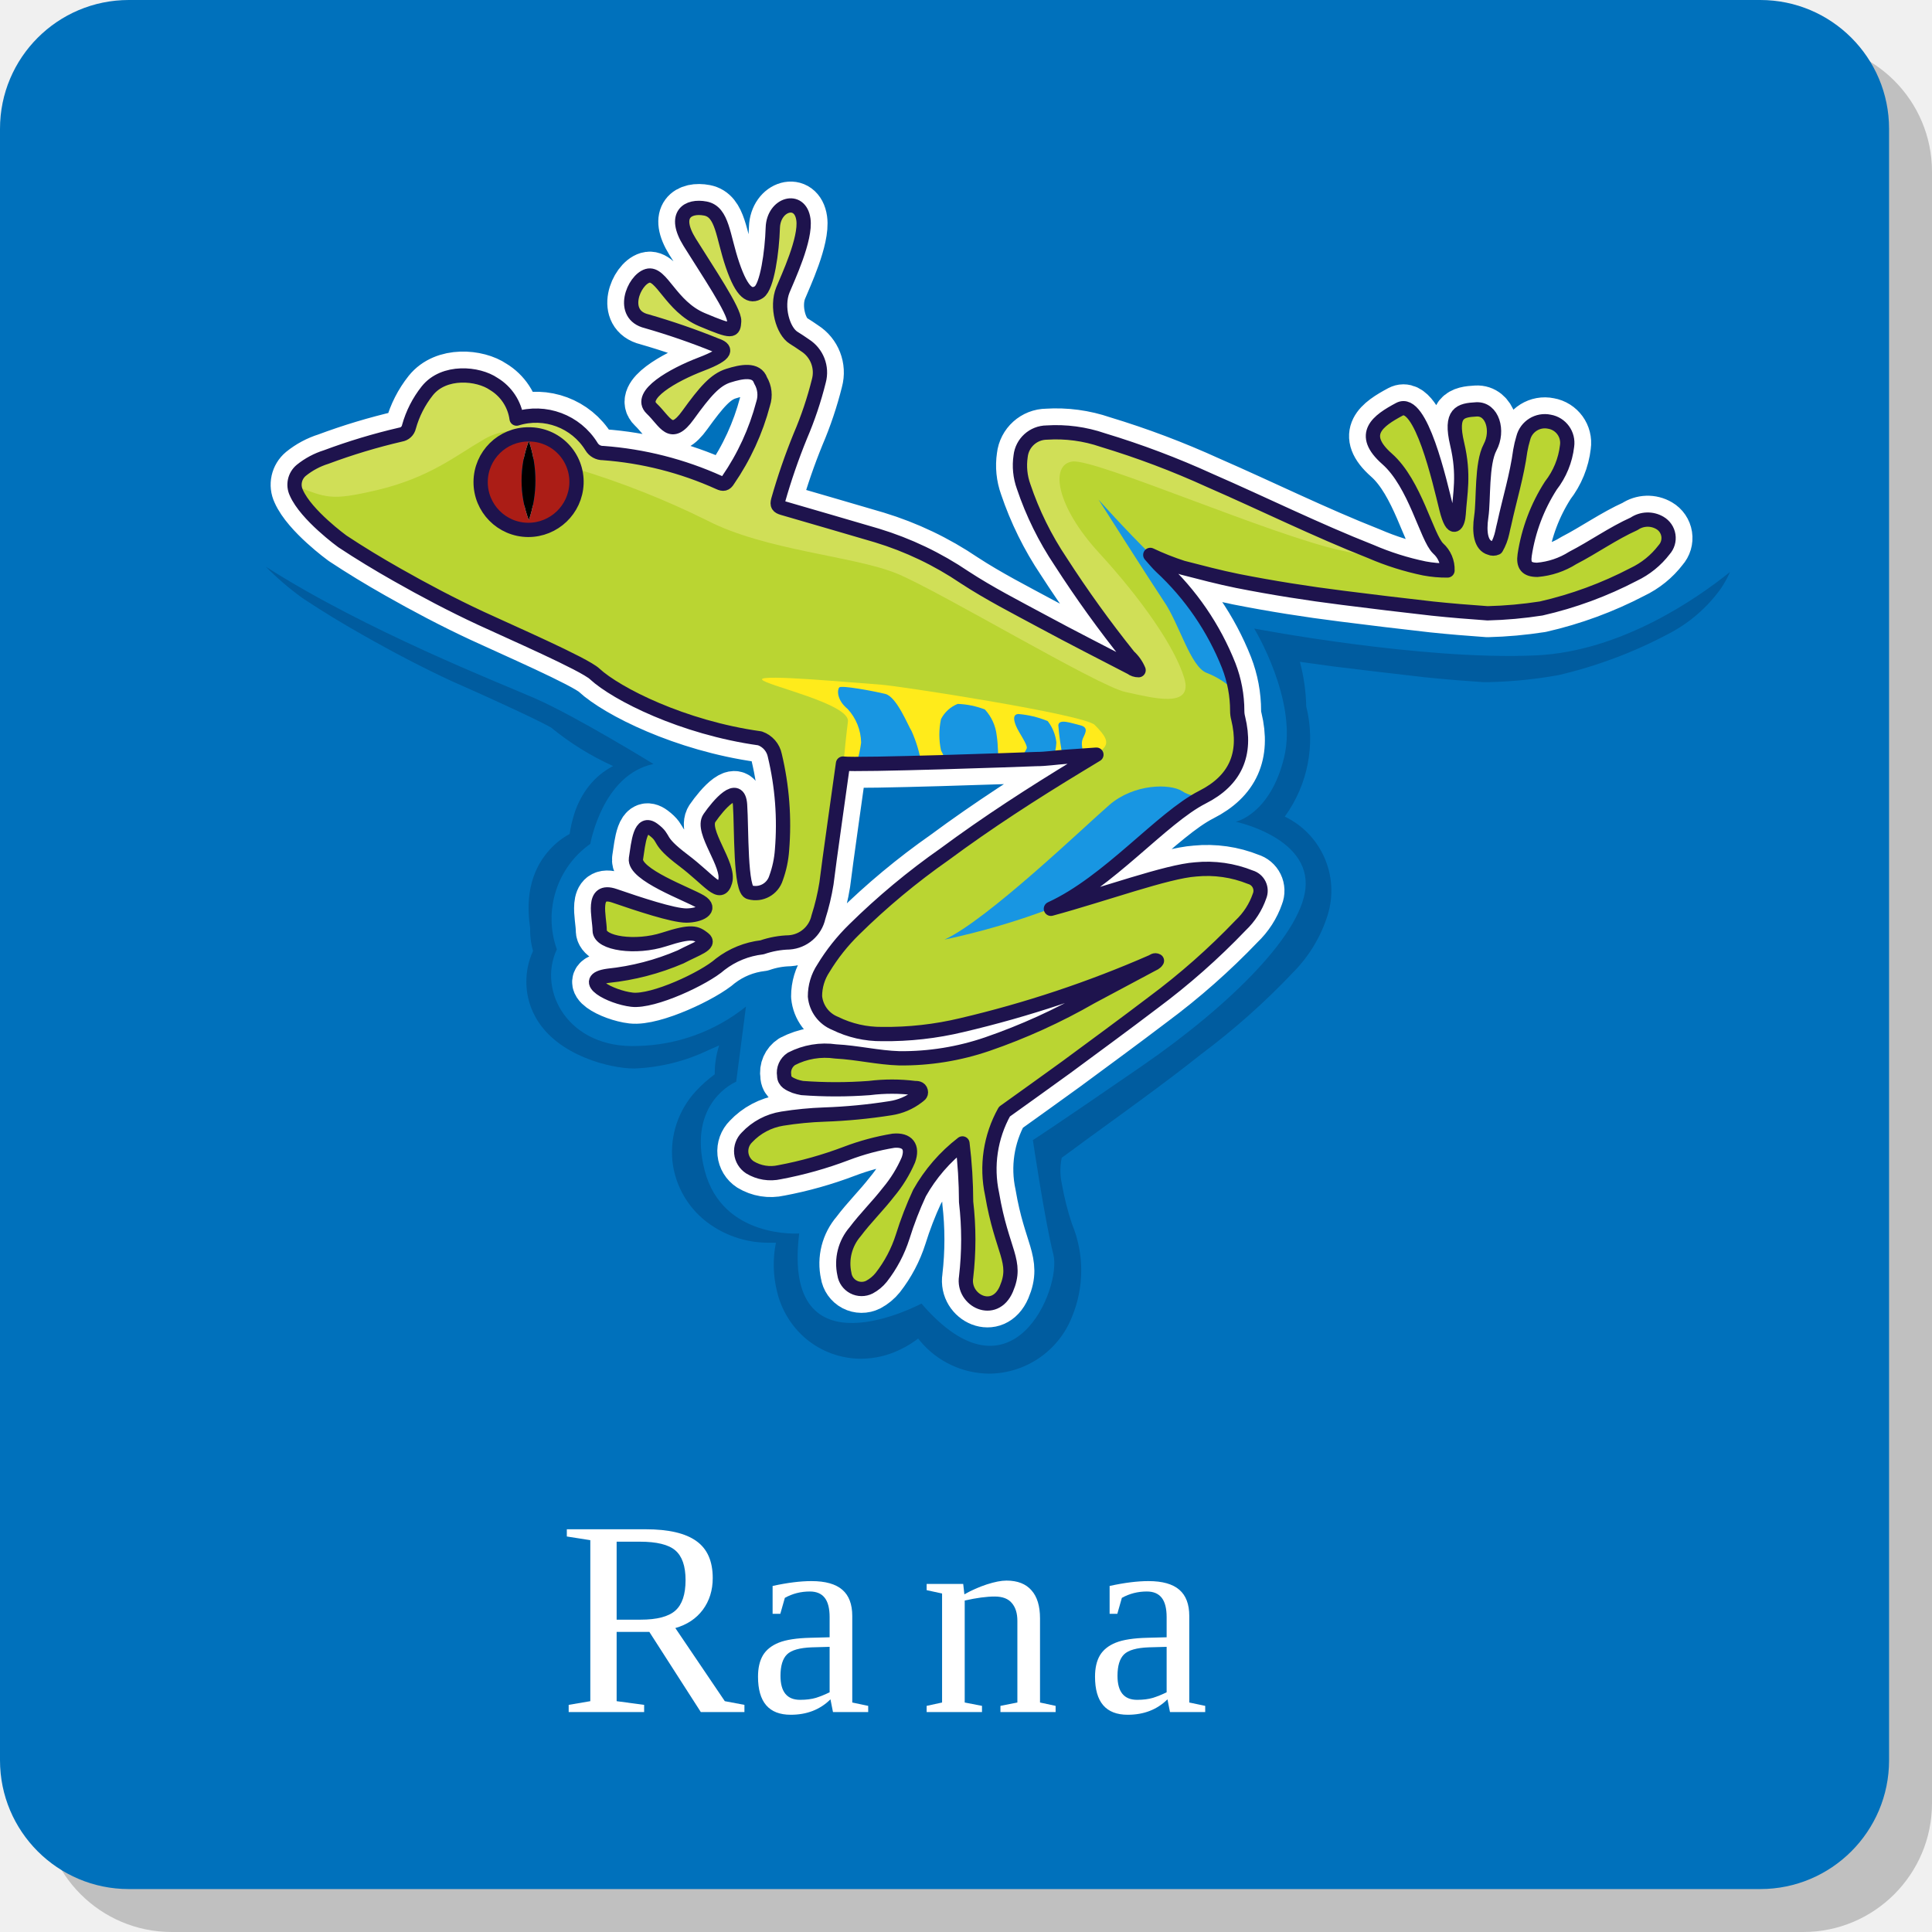
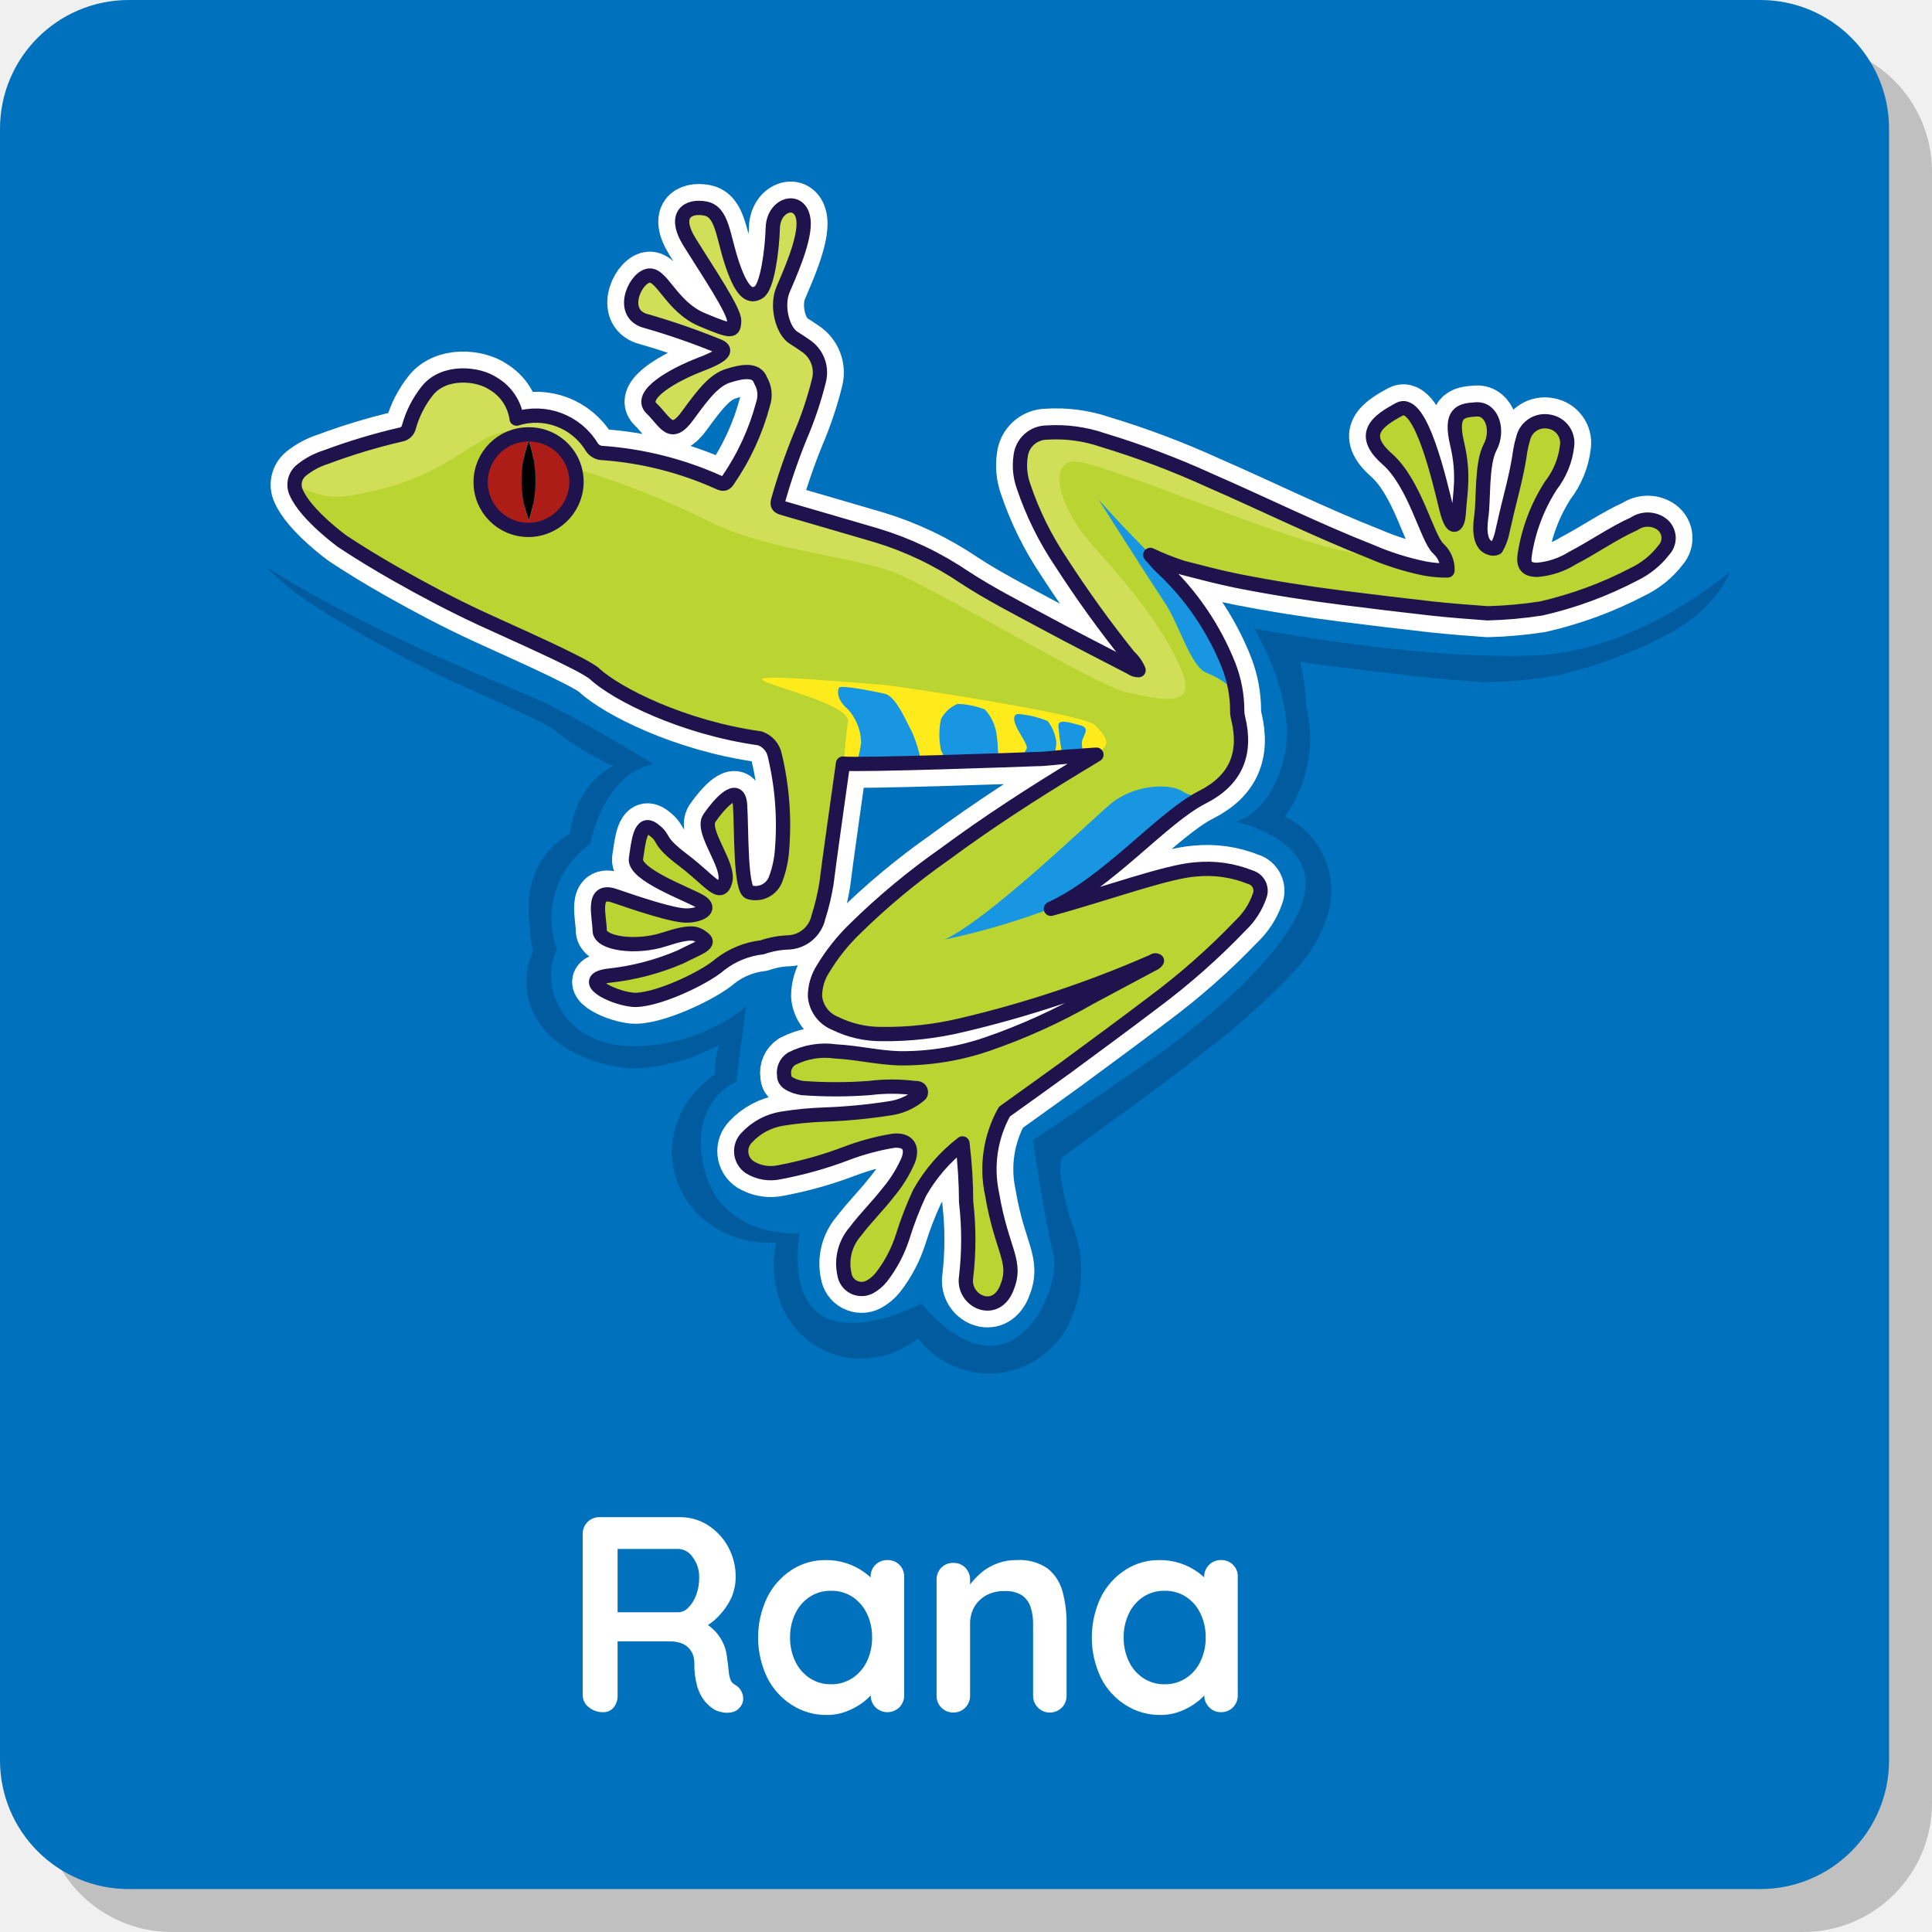
<svg xmlns="http://www.w3.org/2000/svg" viewBox="0 0 180 180">
  <defs>
-     <style>.cls-1{isolation:isolate;}.cls-2{opacity:0.2;mix-blend-mode:multiply;}.cls-3{fill:#0071bc;}.cls-10,.cls-4{fill:none;stroke-linecap:round;stroke-linejoin:round;}.cls-4{stroke:#fff;stroke-width:4.45px;}.cls-5{fill:#ab1d16;}.cls-6{fill:#bad532;}.cls-7{fill:#ffeb1b;}.cls-8{fill:#1896e2;}.cls-9{fill:#d0df57;}.cls-10{stroke:#1e134d;stroke-width:1.33px;}.cls-11{fill:#002451;opacity:0.27;}.cls-12{font-size:26px;fill:#fff;letter-spacing:-0.01em;}.cls-13{letter-spacing:-0.01em;}.cls-14{letter-spacing:-0.01em;}.cls-15{letter-spacing:0em;}</style>
+     <style>.cls-1{isolation:isolate;}.cls-2{opacity:0.2;mix-blend-mode:multiply;}.cls-3{fill:#0071bc;}.cls-10,.cls-4{fill:none;stroke-linecap:round;stroke-linejoin:round;}.cls-4{stroke:#fff;stroke-width:4.45px;}.cls-5{fill:#ab1d16;}.cls-6{fill:#bad532;}.cls-7{fill:#ffeb1b;}.cls-8{fill:#1896e2;}.cls-9{fill:#d0df57;}.cls-10{stroke:#1e134d;stroke-width:1.33px;}.cls-11{fill:#002451;opacity:0.27;}.cls-12{fill:#fff;}</style>
  </defs>
  <g class="cls-1">
    <g id="Capa_2" data-name="Capa 2">
      <g id="Layer_1" data-name="Layer 1">
        <g class="cls-2">
          <rect x="4" y="4" width="176" height="176" rx="12" />
        </g>
        <rect class="cls-3" width="176" height="176" rx="12" />
        <path class="cls-4" d="M154.65,48.72a2.24,2.24,0,0,0-2.4.08c-2,.9-3.78,2.18-5.72,3.18a7.32,7.32,0,0,1-3.3,1.11c-1,0-1.32-.42-1.18-1.38a16.53,16.53,0,0,1,2.44-6.47A7.39,7.39,0,0,0,146,41.55a2,2,0,0,0-1.64-2.26,2.07,2.07,0,0,0-2.44,1.52,9.63,9.63,0,0,0-.28,1.18c-.31,2.31-1,4.54-1.49,6.8-.07.27-.13.55-.19.83a5,5,0,0,1-.55,1.43.7.7,0,0,1-.58,0c-.84-.23-1.05-1.4-.82-2.94s0-4.9.82-6.44.21-3.61-1.28-3.53-2.48.3-1.79,3.22.25,4.64.14,6.53c-.05.88-.54,1.94-1.15-.52s-2.37-10.31-4.37-9.24-3.77,2.31-1.15,4.62,3.69,7.33,4.76,8.35a2.62,2.62,0,0,1,.87,2.05,11.09,11.09,0,0,1-2.15-.19,25.62,25.62,0,0,1-5-1.58c-5.08-2-10-4.44-15-6.62A79.09,79.09,0,0,0,102.75,41a13.39,13.39,0,0,0-5.22-.7,2.47,2.47,0,0,0-2.44,2.2,5.8,5.8,0,0,0,.28,2.83,29.38,29.38,0,0,0,3.45,7,105.91,105.91,0,0,0,6.35,8.82,3.64,3.64,0,0,1,.91,1.29,1.12,1.12,0,0,1-.69-.23c-2.77-1.44-5.56-2.85-8.31-4.34-2.43-1.31-4.9-2.57-7.21-4.08a30.26,30.26,0,0,0-8.17-3.9c-2.93-.85-5.85-1.72-8.78-2.56-.43-.13-.54-.27-.42-.72a57.07,57.07,0,0,1,2.07-6,33.84,33.84,0,0,0,1.72-5.12A3,3,0,0,0,75,32.17c-.35-.24-.7-.48-1.06-.7-1-.62-1.64-2.88-1-4.46.46-1.12,2.17-4.75,1.91-6.57-.3-2.15-2.78-1.45-2.85.78s-.53,5.51-1.3,6-1.53.16-2.45-2.53-.92-4.95-2.53-5.26-3.08.54-1.46,3.15S68.47,29,68.4,29.93s-.08,1.08-3-.15-3.77-4.46-5.07-4.08-2.62,3.62-.08,4.23a64.93,64.93,0,0,1,6.46,2.23c.92.31,1.23.77-1.39,1.77s-5.92,2.88-4.61,4.13,1.77,2.86,3.38.63,2.54-3.3,3.77-3.69,2.62-.66,3,.44a2.63,2.63,0,0,1,.24,2.17,22.81,22.81,0,0,1-3.27,7.12c-.23.38-.44.41-.83.23a31.91,31.91,0,0,0-10.81-2.75,1.23,1.23,0,0,1-1.08-.6A6.07,6.07,0,0,0,48.13,39,4.48,4.48,0,0,0,46,35.77c-1.45-1-4.63-1.31-6.19.64a9.47,9.47,0,0,0-1.71,3.36.93.93,0,0,1-.77.72,56,56,0,0,0-6.94,2.09,7,7,0,0,0-2.32,1.24,1.74,1.74,0,0,0-.46,2.09c.91,2.08,4.29,4.53,4.29,4.53,1.66,1.1,3.35,2.12,5.06,3.09,2.55,1.45,5.15,2.82,7.81,4.06s9.68,4.29,10.64,5.2c2,1.85,8.19,5,15.39,6a2.13,2.13,0,0,1,1.39,1.6,28,28,0,0,1,.67,8.79,9.58,9.58,0,0,1-.56,2.63,2,2,0,0,1-2.43,1.33c-.92-.07-.77-6-.92-8.16s-2,0-2.85,1.23,1.92,4.38,1.46,5.92-1.38-.08-3.92-2-1.54-1.92-2.77-2.84S59.48,78.51,59.25,80s4.84,3.3,6,4-.08,1.3-1.31,1.3-4.46-1.07-6.69-1.84-1.38,2-1.38,3.23,3.38,1.69,6,.84,3-.61,3.69-.08-.69.93-2.15,1.7a23.16,23.16,0,0,1-6.76,1.76c-2.77.39.23,2,2.23,2.23s6.76-2,8.22-3.3A7.84,7.84,0,0,1,71,88.26a8.38,8.38,0,0,1,2.53-.46,3,3,0,0,0,2.72-2.35A21.4,21.4,0,0,0,77,82.31c.21-1.8,1.33-9.62,1.54-11.17,1.26.18,16.91-.37,18-.42.92,0,1.83-.15,2.75-.21l2.86-.2-1.65,1C96.21,73.91,92,76.63,88,79.59a65.71,65.71,0,0,0-8.41,7,18.33,18.33,0,0,0-2.88,3.63,4.7,4.7,0,0,0-.78,2.61,3,3,0,0,0,1.87,2.51,9.68,9.68,0,0,0,4.39,1,30.3,30.3,0,0,0,7.41-.83,102.63,102.63,0,0,0,17.72-5.9c.14-.06.27-.21.47-.1-.12.21-.33.27-.51.37l-5.62,3a55.93,55.93,0,0,1-9.68,4.4,24.49,24.49,0,0,1-8.19,1.32c-2-.06-3.94-.54-5.93-.64a6.83,6.83,0,0,0-4.12.69,1.54,1.54,0,0,0-.68,1.55c0,.6.51.8,1,1a5.06,5.06,0,0,0,.67.17,42.19,42.19,0,0,0,6.26,0,17.11,17.11,0,0,1,4.23,0c.21,0,.5,0,.57.3s-.16.38-.31.51a5.45,5.45,0,0,1-2.52,1.07,50.62,50.62,0,0,1-6.14.59,32.08,32.08,0,0,0-3.93.38,5.75,5.75,0,0,0-3.3,1.75,1.8,1.8,0,0,0,.28,2.79,3.74,3.74,0,0,0,2.77.45,36.38,36.38,0,0,0,6.22-1.75,22.66,22.66,0,0,1,4.38-1.18c1.3-.12,1.83.57,1.39,1.79a12.25,12.25,0,0,1-1.85,3c-1,1.29-2.15,2.41-3.11,3.69a4.54,4.54,0,0,0-1,3.94A1.62,1.62,0,0,0,81,119.92a3.57,3.57,0,0,0,1.1-.91,12.15,12.15,0,0,0,2-3.79,32.88,32.88,0,0,1,1.57-4.07,15.27,15.27,0,0,1,4-4.62,45.83,45.83,0,0,1,.34,5.45,30.16,30.16,0,0,1,0,7c-.35,2.19,2.65,3.68,3.75,1.11s-.41-3.42-1.33-8.84a11,11,0,0,1,1.15-7.68c1.92-1.38,3.85-2.75,5.76-4.14,2.71-2,5.44-4,8.07-6a64.51,64.51,0,0,0,8.18-7.22,6.84,6.84,0,0,0,1.76-2.73,1.31,1.31,0,0,0-.85-1.75A10.8,10.8,0,0,0,111.4,81c-2.66.18-8.51,2.32-13.49,3.67,5.38-2.46,10.32-8.47,14.12-10.4,3.08-1.56,4.14-4,3.33-7.35a2.65,2.65,0,0,1-.09-.68,11.66,11.66,0,0,0-.79-4.22,25.23,25.23,0,0,0-6.31-9.22c-.32-.3-.59-.65-1-1.1a25,25,0,0,0,3,1.19c1.71.44,3.41.89,5.14,1.24,3.25.64,6.53,1.16,9.81,1.57q4.16.53,8.33,1c1.71.18,3.43.32,5.14.44a38.63,38.63,0,0,0,5-.45,35.77,35.77,0,0,0,8.61-3.17,7.75,7.75,0,0,0,2.84-2.3A1.63,1.63,0,0,0,154.65,48.72ZM49.2,49.37a4.45,4.45,0,0,1,.06-8.9,4.42,4.42,0,0,1,4.45,4.59A4.49,4.49,0,0,1,49.2,49.37Z" />
        <path class="cls-5" d="M49.2,49.37a4.45,4.45,0,0,1,.06-8.9,4.42,4.42,0,0,1,4.45,4.59A4.49,4.49,0,0,1,49.2,49.37Zm.07-.9a11.41,11.41,0,0,0,0-7.39A10.4,10.4,0,0,0,49.27,48.47Z" />
        <path d="M49.27,48.47a10.4,10.4,0,0,1,0-7.39A11.41,11.41,0,0,1,49.27,48.47Z" />
        <path class="cls-6" d="M154.65,48.72a2.24,2.24,0,0,0-2.4.08c-2,.9-3.78,2.18-5.72,3.18a7.32,7.32,0,0,1-3.3,1.11c-1,0-1.32-.42-1.18-1.38a16.53,16.53,0,0,1,2.44-6.47A7.39,7.39,0,0,0,146,41.55a2,2,0,0,0-1.64-2.26,2.07,2.07,0,0,0-2.44,1.52,9.63,9.63,0,0,0-.28,1.18c-.31,2.31-1,4.54-1.49,6.8-.07.27-.13.55-.19.83a5,5,0,0,1-.55,1.43.7.7,0,0,1-.58,0c-.84-.23-1.46-1.15-1.23-2.69s.39-5.15,1.23-6.69.21-3.61-1.28-3.53-2.48.3-1.79,3.22a14,14,0,0,1,.19,5.91c-.08.88-.59,2.56-1.2.1s-2.37-10.31-4.37-9.24-3.77,2.31-1.15,4.62,3.69,7.33,4.76,8.35a2.62,2.62,0,0,1,.87,2.05,11.09,11.09,0,0,1-2.15-.19,25.62,25.62,0,0,1-5-1.58c-5.08-2-10-4.44-15-6.62A79.09,79.09,0,0,0,102.75,41a13.39,13.39,0,0,0-5.22-.7,2.47,2.47,0,0,0-2.44,2.2,5.8,5.8,0,0,0,.28,2.83,29.38,29.38,0,0,0,3.45,7,105.91,105.91,0,0,0,6.35,8.82,3.64,3.64,0,0,1,.91,1.29,1.12,1.12,0,0,1-.69-.23c-2.77-1.44-5.56-2.85-8.31-4.34-2.43-1.31-4.9-2.57-7.21-4.08a30.26,30.26,0,0,0-8.17-3.9c-2.93-.85-5.85-1.72-8.78-2.56-.43-.13-.54-.27-.42-.72a57.07,57.07,0,0,1,2.07-6,33.84,33.84,0,0,0,1.72-5.12A3,3,0,0,0,75,32.17c-.35-.24-.7-.48-1.06-.7-1-.62-1.56-3.17-1-4.46.5-1.11,2.83-5,1.83-6.93s-2.67-1.39-2.75.84-.55,5.81-1.32,6.27-1.53.16-2.45-2.53-.92-4.95-2.53-5.26-3.08.54-1.46,3.15S68.47,29,68.4,29.93s-.08,1.08-3-.15-3.77-4.46-5.07-4.08-2.62,3.62-.08,4.23a64.93,64.93,0,0,1,6.46,2.23c.92.31,1.23.77-1.39,1.77s-5.92,2.88-4.61,4.13,1.77,2.86,3.38.63,2.54-3.3,3.77-3.69,2.62-.66,3,.44a2.63,2.63,0,0,1,.24,2.17,22.81,22.81,0,0,1-3.27,7.12c-.23.38-.44.41-.83.23a31.91,31.91,0,0,0-10.81-2.75,1.23,1.23,0,0,1-1.08-.6A6.07,6.07,0,0,0,48.13,39,4.48,4.48,0,0,0,46,35.77c-1.45-1-4.63-1.31-6.19.64a9.47,9.47,0,0,0-1.71,3.36.93.93,0,0,1-.77.72,56,56,0,0,0-6.94,2.09,7,7,0,0,0-2.32,1.24,1.74,1.74,0,0,0-.46,2.09c.91,2.08,4.29,4.53,4.29,4.53,1.66,1.1,3.35,2.12,5.06,3.09,2.55,1.45,5.15,2.82,7.81,4.06a61.28,61.28,0,0,0,8,3.19,9.19,9.19,0,0,1,2.63,2c2,1.85,8.19,5,15.39,6a2.13,2.13,0,0,1,1.39,1.6,28,28,0,0,1,.67,8.79,9.58,9.58,0,0,1-.56,2.63,2,2,0,0,1-2.43,1.33c-.92-.07-.77-6-.92-8.16s-2,0-2.85,1.23,1.92,4.38,1.46,5.92-1.38-.08-3.92-2-1.54-1.92-2.77-2.84S59.48,78.51,59.25,80s4.84,3.3,6,4-.08,1.3-1.31,1.3-4.46-1.07-6.69-1.84-1.38,2-1.38,3.23,3.38,1.69,6,.84,3-.61,3.69-.08-.69.93-2.15,1.7a23.16,23.16,0,0,1-6.76,1.76c-2.77.39.23,2,2.23,2.23s6.76-2,8.22-3.3A7.84,7.84,0,0,1,71,88.26a8.38,8.38,0,0,1,2.53-.46,3,3,0,0,0,2.72-2.35A21.4,21.4,0,0,0,77,82.31c.21-1.8,1.33-9.62,1.54-11.17,1.26.18,16.91-.37,18-.42.92,0,1.83-.15,2.75-.21l2.86-.2-1.65,1C96.21,73.91,92,76.63,88,79.59a65.71,65.71,0,0,0-8.41,7,18.33,18.33,0,0,0-2.88,3.63,4.7,4.7,0,0,0-.78,2.61,3,3,0,0,0,1.87,2.51,9.68,9.68,0,0,0,4.39,1,30.3,30.3,0,0,0,7.41-.83,102.63,102.63,0,0,0,17.72-5.9c.14-.06.27-.21.47-.1-.12.21-.33.27-.51.37l-5.62,3a55.93,55.93,0,0,1-9.68,4.4,24.49,24.49,0,0,1-8.19,1.32c-2-.06-3.94-.54-5.93-.64a6.83,6.83,0,0,0-4.12.69,1.54,1.54,0,0,0-.68,1.55c0,.6.51.8,1,1a5.06,5.06,0,0,0,.67.17,42.19,42.19,0,0,0,6.26,0,17.11,17.11,0,0,1,4.23,0c.21,0,.5,0,.57.3s-.16.38-.31.51a5.45,5.45,0,0,1-2.52,1.07,50.62,50.62,0,0,1-6.14.59,32.08,32.08,0,0,0-3.93.38,5.75,5.75,0,0,0-3.3,1.75,1.8,1.8,0,0,0,.28,2.79,3.74,3.74,0,0,0,2.77.45,36.38,36.38,0,0,0,6.22-1.75,22.66,22.66,0,0,1,4.38-1.18c1.3-.12,1.83.57,1.39,1.79a12.25,12.25,0,0,1-1.85,3c-1,1.29-2.15,2.41-3.11,3.69a4.54,4.54,0,0,0-1,3.94A1.62,1.62,0,0,0,81,119.92a3.57,3.57,0,0,0,1.1-.91,12.15,12.15,0,0,0,2-3.79,32.88,32.88,0,0,1,1.57-4.07,15.27,15.27,0,0,1,4-4.62,45.83,45.83,0,0,1,.34,5.45,30.16,30.16,0,0,1,0,7c-.35,2.19,2.65,3.68,3.75,1.11s-.41-3.42-1.33-8.84a11,11,0,0,1,1.15-7.68c1.92-1.38,3.85-2.75,5.76-4.14,2.71-2,5.44-4,8.07-6a64.51,64.51,0,0,0,8.18-7.22,6.84,6.84,0,0,0,1.76-2.73,1.31,1.31,0,0,0-.85-1.75A10.8,10.8,0,0,0,111.4,81c-2.66.18-8.51,2.32-13.49,3.67,5.38-2.46,10.32-8.47,14.12-10.4,3.08-1.56,4.14-4,3.33-7.35a2.65,2.65,0,0,1-.09-.68,11.66,11.66,0,0,0-.79-4.22,25.23,25.23,0,0,0-6.31-9.22c-.32-.3-.59-.65-1-1.1a25,25,0,0,0,3,1.19c1.71.44,3.41.89,5.14,1.24,3.25.64,6.53,1.16,9.81,1.57q4.16.53,8.33,1c1.71.18,3.43.32,5.14.44a38.63,38.63,0,0,0,5-.45,35.77,35.77,0,0,0,8.61-3.17,7.75,7.75,0,0,0,2.84-2.3A1.63,1.63,0,0,0,154.65,48.72ZM49.2,49.37a4.45,4.45,0,0,1,.06-8.9,4.42,4.42,0,0,1,4.45,4.59A4.49,4.49,0,0,1,49.2,49.37Z" />
        <path class="cls-7" d="M71,63.31c.18.51,8.25,2.26,8,3.93-.1.72-.4,3.46-.39,3.91,1.69.15,16.86-.38,18-.43.92,0,1.83-.15,2.75-.21l2.66-.18a4.73,4.73,0,0,0,.78-.6c.57-.58.17-1.21-.81-2.19S83.73,63.9,82.08,63.79C79.6,63.62,70.78,62.79,71,63.31Z" />
        <path class="cls-8" d="M100.91,70.4c0-.62-.26-1.11,0-1.65s.5-1-.31-1.19-1.92-.62-2,0a23.55,23.55,0,0,0,.43,3" />
        <path class="cls-8" d="M98.14,70.6a5.17,5.17,0,0,0,.28-1.42,3.93,3.93,0,0,0-.81-2,9.15,9.15,0,0,0-2.76-.66c-.43.06-.46.43-.2,1.09s1.15,1.81,1,2.14a10.34,10.34,0,0,1-.58,1" />
        <path class="cls-8" d="M93,70.84c0-.16,0-1.43-.14-2.32a4.27,4.27,0,0,0-1.1-2.42,7.81,7.81,0,0,0-2.53-.52A3,3,0,0,0,87.67,67a7,7,0,0,0,0,2.91,4.08,4.08,0,0,1,.43,1.12" />
        <path class="cls-8" d="M85.85,71.18a12.41,12.41,0,0,0-.92-3.07c-.31-.46-1.38-3.2-2.45-3.46s-4.09-.83-4.29-.6-.23,1.18.78,2a4.75,4.75,0,0,1,1.26,3.14,11.36,11.36,0,0,1-.45,2" />
        <path class="cls-8" d="M112,74.26l.47-.26a2.63,2.63,0,0,1-2.35-.3C109,73,105.66,73,103.35,75S92,85.7,88,87.54a68.39,68.39,0,0,0,10.17-3l-.28.08C103.29,82.2,108.23,76.19,112,74.26Z" />
        <path class="cls-8" d="M108.42,56c1.44,2.07,2.48,6.11,4,6.69a7.63,7.63,0,0,1,2.73,1.81,12.39,12.39,0,0,0-.65-2.44,25.23,25.23,0,0,0-6.31-9.22c-.32-.3-.59-.65-1-1.1l.16.07c-2.58-2.53-5-5.26-5-5.26S107,53.87,108.42,56Z" />
        <path class="cls-9" d="M127.69,51.4c-5.08-2-10-4.44-15-6.62A79.09,79.09,0,0,0,102.75,41a13.39,13.39,0,0,0-5.22-.7,2.47,2.47,0,0,0-2.44,2.2,5.8,5.8,0,0,0,.28,2.83,29.38,29.38,0,0,0,3.45,7,105.91,105.91,0,0,0,6.35,8.82,3.64,3.64,0,0,1,.91,1.29,1.12,1.12,0,0,1-.69-.23c-2.77-1.44-5.56-2.85-8.31-4.34-2.43-1.31-4.9-2.57-7.21-4.08a30.26,30.26,0,0,0-8.17-3.9c-2.93-.85-5.85-1.72-8.78-2.56-.43-.13-.54-.27-.42-.72a57.07,57.07,0,0,1,2.07-6,33.84,33.84,0,0,0,1.72-5.12A3,3,0,0,0,75,32.17c-.35-.24-.7-.48-1.06-.7-1-.62-1.56-3.17-1-4.46.5-1.11,2.83-5,1.83-6.93s-2.67-1.39-2.75.84-.55,5.81-1.32,6.27-1.53.16-2.45-2.53-.92-4.95-2.53-5.26-3.08.54-1.46,3.15S68.47,29,68.4,29.93s-.08,1.08-3-.15-3.77-4.46-5.07-4.08-2.62,3.62-.08,4.23a64.93,64.93,0,0,1,6.46,2.23c.92.31,1.23.77-1.39,1.77s-5.92,2.88-4.61,4.13,1.77,2.86,3.38.63,2.54-3.3,3.77-3.69,2.62-.66,3,.44a2.63,2.63,0,0,1,.24,2.17,22.81,22.81,0,0,1-3.27,7.12c-.23.38-.44.41-.83.23a31.91,31.91,0,0,0-10.81-2.75,1.23,1.23,0,0,1-1.08-.6A6.07,6.07,0,0,0,48.13,39,4.48,4.48,0,0,0,46,35.77c-1.45-1-4.63-1.31-6.19.64a9.47,9.47,0,0,0-1.71,3.36.93.93,0,0,1-.77.72,56,56,0,0,0-6.94,2.09,7,7,0,0,0-2.32,1.24,1.75,1.75,0,0,0-.62,1.43c3,1.13,3.33,1.43,7.68.41,4.91-1.16,7.41-3.26,9.72-4.58a5.79,5.79,0,0,1,5.4-.5,4.32,4.32,0,0,1,3.14,2.65l.33.45a78.42,78.42,0,0,1,12.12,4.79c5.49,2.85,13.79,3.32,17.8,5s18.68,10.46,21.21,11,6.37,1.61,5.48-1.31-4-7.37-7.95-11.67S97.78,43.31,99.9,43s18.56,6.89,25.11,8.3c2.15.47,3.78.76,5,1C129.23,52,128.46,51.71,127.69,51.4Z" />
        <path class="cls-10" d="M154.65,48.72a2.24,2.24,0,0,0-2.4.08c-2,.9-3.78,2.18-5.72,3.18a7.32,7.32,0,0,1-3.3,1.11c-1,0-1.32-.42-1.18-1.38a16.53,16.53,0,0,1,2.44-6.47A7.39,7.39,0,0,0,146,41.55a2,2,0,0,0-1.64-2.26,2.07,2.07,0,0,0-2.44,1.52,9.63,9.63,0,0,0-.28,1.18c-.31,2.31-1,4.54-1.49,6.8-.07.27-.13.55-.19.83a5,5,0,0,1-.55,1.43.7.7,0,0,1-.58,0c-.84-.23-1.05-1.4-.82-2.94s0-4.9.82-6.44.21-3.61-1.28-3.53-2.48.3-1.79,3.22.25,4.64.14,6.53c-.05.88-.54,1.94-1.15-.52s-2.37-10.31-4.37-9.24-3.77,2.31-1.15,4.62,3.69,7.33,4.76,8.35a2.62,2.62,0,0,1,.87,2.05,11.09,11.09,0,0,1-2.15-.19,25.62,25.62,0,0,1-5-1.58c-5.08-2-10-4.44-15-6.62A79.09,79.09,0,0,0,102.75,41a13.39,13.39,0,0,0-5.22-.7,2.47,2.47,0,0,0-2.44,2.2,5.8,5.8,0,0,0,.28,2.83,29.38,29.38,0,0,0,3.45,7,105.91,105.91,0,0,0,6.35,8.82,3.64,3.64,0,0,1,.91,1.29,1.12,1.12,0,0,1-.69-.23c-2.77-1.44-5.56-2.85-8.31-4.34-2.43-1.31-4.9-2.57-7.21-4.08a30.26,30.26,0,0,0-8.17-3.9c-2.93-.85-5.85-1.72-8.78-2.56-.43-.13-.54-.27-.42-.72a57.07,57.07,0,0,1,2.07-6,33.84,33.84,0,0,0,1.72-5.12A3,3,0,0,0,75,32.17c-.35-.24-.7-.48-1.06-.7-1-.62-1.64-2.88-1-4.46.46-1.12,2.17-4.75,1.91-6.57-.3-2.15-2.78-1.45-2.85.78s-.53,5.51-1.3,6-1.53.16-2.45-2.53-.92-4.95-2.53-5.26-3.08.54-1.46,3.15S68.47,29,68.4,29.93s-.08,1.08-3-.15-3.77-4.46-5.07-4.08-2.62,3.62-.08,4.23a64.93,64.93,0,0,1,6.46,2.23c.92.31,1.23.77-1.39,1.77s-5.92,2.88-4.61,4.13,1.77,2.86,3.38.63,2.54-3.3,3.77-3.69,2.62-.66,3,.44a2.63,2.63,0,0,1,.24,2.17,22.81,22.81,0,0,1-3.27,7.12c-.23.38-.44.41-.83.23a31.91,31.91,0,0,0-10.81-2.75,1.23,1.23,0,0,1-1.08-.6A6.07,6.07,0,0,0,48.13,39,4.48,4.48,0,0,0,46,35.77c-1.45-1-4.63-1.31-6.19.64a9.47,9.47,0,0,0-1.71,3.36.93.93,0,0,1-.77.72,56,56,0,0,0-6.94,2.09,7,7,0,0,0-2.32,1.24,1.74,1.74,0,0,0-.46,2.09c.91,2.08,4.29,4.53,4.29,4.53,1.66,1.1,3.35,2.12,5.06,3.09,2.55,1.45,5.15,2.82,7.81,4.06s9.68,4.29,10.64,5.2c2,1.85,8.19,5,15.39,6a2.13,2.13,0,0,1,1.39,1.6,28,28,0,0,1,.67,8.79,9.58,9.58,0,0,1-.56,2.63,2,2,0,0,1-2.43,1.33c-.92-.07-.77-6-.92-8.16s-2,0-2.85,1.23,1.92,4.38,1.46,5.92-1.38-.08-3.92-2-1.54-1.92-2.77-2.84S59.48,78.51,59.25,80s4.84,3.3,6,4-.08,1.3-1.31,1.3-4.46-1.07-6.69-1.84-1.38,2-1.38,3.23,3.38,1.69,6,.84,3-.61,3.69-.08-.69.93-2.15,1.7a23.16,23.16,0,0,1-6.76,1.76c-2.77.39.23,2,2.23,2.23s6.76-2,8.22-3.3A7.84,7.84,0,0,1,71,88.26a8.38,8.38,0,0,1,2.53-.46,3,3,0,0,0,2.72-2.35A21.4,21.4,0,0,0,77,82.31c.21-1.8,1.33-9.62,1.54-11.17,1.26.18,16.91-.37,18-.42.92,0,1.83-.15,2.75-.21l2.86-.2-1.65,1C96.21,73.91,92,76.63,88,79.59a65.71,65.71,0,0,0-8.41,7,18.33,18.33,0,0,0-2.88,3.63,4.7,4.7,0,0,0-.78,2.61,3,3,0,0,0,1.87,2.51,9.68,9.68,0,0,0,4.39,1,30.3,30.3,0,0,0,7.41-.83,102.63,102.63,0,0,0,17.72-5.9c.14-.06.27-.21.47-.1-.12.21-.33.27-.51.37l-5.62,3a55.93,55.93,0,0,1-9.68,4.4,24.49,24.49,0,0,1-8.19,1.32c-2-.06-3.94-.54-5.93-.64a6.83,6.83,0,0,0-4.12.69,1.54,1.54,0,0,0-.68,1.55c0,.6.51.8,1,1a5.06,5.06,0,0,0,.67.17,42.19,42.19,0,0,0,6.26,0,17.11,17.11,0,0,1,4.23,0c.21,0,.5,0,.57.3s-.16.38-.31.51a5.45,5.45,0,0,1-2.52,1.07,50.62,50.62,0,0,1-6.14.59,32.08,32.08,0,0,0-3.93.38,5.75,5.75,0,0,0-3.3,1.75,1.8,1.8,0,0,0,.28,2.79,3.74,3.74,0,0,0,2.77.45,36.38,36.38,0,0,0,6.22-1.75,22.66,22.66,0,0,1,4.38-1.18c1.3-.12,1.83.57,1.39,1.79a12.25,12.25,0,0,1-1.85,3c-1,1.29-2.15,2.41-3.11,3.69a4.54,4.54,0,0,0-1,3.94A1.62,1.62,0,0,0,81,119.92a3.57,3.57,0,0,0,1.1-.91,12.15,12.15,0,0,0,2-3.79,32.88,32.88,0,0,1,1.57-4.07,15.27,15.27,0,0,1,4-4.62,45.83,45.83,0,0,1,.34,5.45,30.16,30.16,0,0,1,0,7c-.35,2.19,2.65,3.68,3.75,1.11s-.41-3.42-1.33-8.84a11,11,0,0,1,1.15-7.68c1.92-1.38,3.85-2.75,5.76-4.14,2.71-2,5.44-4,8.07-6a64.51,64.51,0,0,0,8.18-7.22,6.84,6.84,0,0,0,1.76-2.73,1.31,1.31,0,0,0-.85-1.75A10.8,10.8,0,0,0,111.4,81c-2.66.18-8.51,2.32-13.49,3.67,5.38-2.46,10.32-8.47,14.12-10.4,3.08-1.56,4.14-4,3.33-7.35a2.65,2.65,0,0,1-.09-.68,11.66,11.66,0,0,0-.79-4.22,25.23,25.23,0,0,0-6.31-9.22c-.32-.3-.59-.65-1-1.1a25,25,0,0,0,3,1.19c1.71.44,3.41.89,5.14,1.24,3.25.64,6.53,1.16,9.81,1.57q4.16.53,8.33,1c1.71.18,3.43.32,5.14.44a38.63,38.63,0,0,0,5-.45,35.77,35.77,0,0,0,8.61-3.17,7.75,7.75,0,0,0,2.84-2.3A1.63,1.63,0,0,0,154.65,48.72ZM49.2,49.37a4.45,4.45,0,0,1,.06-8.9,4.42,4.42,0,0,1,4.45,4.59A4.49,4.49,0,0,1,49.2,49.37Z" />
        <path class="cls-11" d="M143.1,61.06c-10.64.49-26.25-2.5-26.25-2.5s4.08,6.68,2.79,12-4.51,6-4.51,6,6.52,1.36,6.52,5.76-7,11.31-15.26,17-10.16,6.9-10.16,6.9,1.12,7.55,1.91,10.66-3.83,14.4-12.29,4.57c0,0-13.06,7-11.39-6.53,0,0-7.16.52-8.81-5.88s2.94-8.26,2.94-8.26l.91-7a16.69,16.69,0,0,1-10.09,3.67c-6.44.28-9.36-5.11-7.53-9A8.54,8.54,0,0,1,55,78.62s1.11-6.44,5.88-7.44c0,0-7.14-4.4-11-6.1-3.26-1.43-15.77-6.31-25.11-12.28a26.5,26.5,0,0,0,3.34,2.87l.23.16c1.75,1.15,3.52,2.24,5.43,3.31,2.93,1.67,5.63,3.07,8.27,4.3l2.25,1c1.78.8,5.83,2.64,7.06,3.35a25.93,25.93,0,0,0,5.77,3.58,7,7,0,0,0-2.22,1.82,8.18,8.18,0,0,0-1.4,2.65,12,12,0,0,0-.43,1.86,7,7,0,0,0-1.89,1.5c-2.31,2.58-2,5.73-1.79,7.25,0,.1,0,.23,0,.31a7.06,7.06,0,0,0,.27,1.84,6.81,6.81,0,0,0-.62,2.91c0,1.67.67,4.77,4.82,6.75a14,14,0,0,0,4.24,1.23,9,9,0,0,0,1,.06A17.53,17.53,0,0,0,66,97.84l1-.44a8.51,8.51,0,0,0-.41,2.69,12.43,12.43,0,0,0-1.76,1.57,8.38,8.38,0,0,0-2.18,6.55,8.29,8.29,0,0,0,3.53,5.88,9.45,9.45,0,0,0,5.53,1.69h.58a10.4,10.4,0,0,0,.1,4.53,8.23,8.23,0,0,0,2.69,4.41,8,8,0,0,0,5.13,1.87,8.36,8.36,0,0,0,3.71-.88,9.17,9.17,0,0,0,1.62-1l.22.27a8.45,8.45,0,0,0,6.41,3,8.35,8.35,0,0,0,7.7-5.28,11.3,11.3,0,0,0,0-8.68,26,26,0,0,1-.95-3.77,5.73,5.73,0,0,1,0-2.39l.26-.18c1.34-1,2.73-2,4.1-3l.65-.47c2.51-1.83,5.1-3.71,7.62-5.71l.29-.23a67.14,67.14,0,0,0,8.68-7.72,13.15,13.15,0,0,0,3.18-5.31,7.66,7.66,0,0,0-4-9.16,12.39,12.39,0,0,0,2-10.27,17.83,17.83,0,0,0-.59-4.15l3.19.44c2.57.32,5.34.64,8.46,1,2,.21,3.92.35,5.38.45.21,0,.43,0,.67,0a41.79,41.79,0,0,0,6.39-.65,42.23,42.23,0,0,0,10.14-3.79,13.78,13.78,0,0,0,5-4.29,9.52,9.52,0,0,0,.84-1.53C158.08,55.79,151,60.7,143.1,61.06Z" />
-         <text class="cls-12" transform="translate(52.06 159.51)">R<tspan class="cls-13" x="17.64" y="0">a</tspan>
-           <tspan class="cls-14" x="33.68" y="0">n</tspan>
-           <tspan class="cls-15" x="49.04" y="0">a</tspan>
-         </text>
+         <path class="cls-12" d="M56.16,159.52a2,2,0,0,1-1.3-.46,1.39,1.39,0,0,1-.57-1.13v-15a1.54,1.54,0,0,1,1.58-1.58h7.49a4.81,4.81,0,0,1,2.54.71,5.59,5.59,0,0,1,1.91,2,5.72,5.72,0,0,1,.73,2.89,4.81,4.81,0,0,1-.41,1.93A6,6,0,0,1,67,150.52a5.24,5.24,0,0,1-1.55,1.17l0-.6a4.6,4.6,0,0,1,1.21.92,4.37,4.37,0,0,1,.75,1.15,4.07,4.07,0,0,1,.33,1.31c.07.43.11.82.14,1.14a3.58,3.58,0,0,0,.16.84.88.88,0,0,0,.45.52,1.48,1.48,0,0,1,.72,1,1.23,1.23,0,0,1-.3,1.13,1.25,1.25,0,0,1-.73.43,2.22,2.22,0,0,1-.89,0,2.75,2.75,0,0,1-.72-.24,3.82,3.82,0,0,1-.89-.77,3.92,3.92,0,0,1-.71-1.37,7.43,7.43,0,0,1-.28-2.21,2.25,2.25,0,0,0-.15-.82,2.07,2.07,0,0,0-.44-.65,1.85,1.85,0,0,0-.73-.41,3.27,3.27,0,0,0-1-.14H57.15l.39-.6v5.64a1.71,1.71,0,0,1-.37,1.13A1.23,1.23,0,0,1,56.16,159.52Zm1-9.31h6.06a1.33,1.33,0,0,0,.91-.43,3.21,3.21,0,0,0,.73-1.17,4.54,4.54,0,0,0,.28-1.63,3,3,0,0,0-.61-1.91,1.68,1.68,0,0,0-1.31-.76h-6l.32-.84v7.36Z" />
+         <path class="cls-12" d="M82.68,145.35a1.51,1.51,0,0,1,1.12.44,1.54,1.54,0,0,1,.44,1.14v11a1.57,1.57,0,0,1-.44,1.13,1.59,1.59,0,0,1-2.24,0,1.57,1.57,0,0,1-.44-1.13v-1.28l.57.24a1.49,1.49,0,0,1-.36.82,5.32,5.32,0,0,1-1,.95,6.4,6.4,0,0,1-1.47.79,5,5,0,0,1-1.83.33,5.9,5.9,0,0,1-3.25-.93,6.4,6.4,0,0,1-2.3-2.55,8.65,8.65,0,0,1,0-7.48,6.48,6.48,0,0,1,2.27-2.55,5.68,5.68,0,0,1,3.17-.92,6,6,0,0,1,3.68,1.19,5.09,5.09,0,0,1,1.07,1.05,1.69,1.69,0,0,1,.37.9l-.93.34v-1.9a1.57,1.57,0,0,1,.44-1.13A1.52,1.52,0,0,1,82.68,145.35Zm-5.25,11.57a3.53,3.53,0,0,0,2-.58,3.86,3.86,0,0,0,1.34-1.56,5,5,0,0,0,.48-2.21,5,5,0,0,0-.48-2.23,3.86,3.86,0,0,0-1.34-1.56,3.53,3.53,0,0,0-2-.57,3.49,3.49,0,0,0-2,.57,3.86,3.86,0,0,0-1.34,1.56,5,5,0,0,0-.48,2.23,5,5,0,0,0,.48,2.21,3.86,3.86,0,0,0,1.34,1.56A3.49,3.49,0,0,0,77.43,156.92Z" />
+         <path class="cls-12" d="M94.7,145.35a4.57,4.57,0,0,1,2.93.8A4.13,4.13,0,0,1,99,148.3a11,11,0,0,1,.37,3v6.66a1.53,1.53,0,0,1-.44,1.13,1.51,1.51,0,0,1-1.12.46,1.48,1.48,0,0,1-1.11-.46,1.54,1.54,0,0,1-.45-1.13v-6.66a4.94,4.94,0,0,0-.22-1.54,2.18,2.18,0,0,0-.79-1.11,2.74,2.74,0,0,0-1.64-.41,3.38,3.38,0,0,0-1.75.41,2.93,2.93,0,0,0-1.1,1.11,3.16,3.16,0,0,0-.37,1.54v6.66a1.57,1.57,0,0,1-.44,1.13,1.52,1.52,0,0,1-1.12.46,1.51,1.51,0,0,1-1.12-.46,1.53,1.53,0,0,1-.44-1.13V147.19a1.53,1.53,0,0,1,.44-1.13,1.5,1.5,0,0,1,1.12-.45,1.52,1.52,0,0,1,1.12.45,1.57,1.57,0,0,1,.44,1.13v1.12l-.39-.08a5.25,5.25,0,0,1,.67-.95,6.83,6.83,0,0,1,1-.95,5.31,5.31,0,0,1,1.36-.71A4.76,4.76,0,0,1,94.7,145.35Z" />
+         <path class="cls-12" d="M113.76,145.35a1.49,1.49,0,0,1,1.12.44,1.51,1.51,0,0,1,.44,1.14v11a1.53,1.53,0,0,1-.44,1.13,1.51,1.51,0,0,1-1.12.46,1.48,1.48,0,0,1-1.11-.46,1.54,1.54,0,0,1-.45-1.13v-1.28l.58.24a1.52,1.52,0,0,1-.37.82,4.76,4.76,0,0,1-1,.95,6.12,6.12,0,0,1-1.46.79,5.05,5.05,0,0,1-1.84.33,5.92,5.92,0,0,1-3.25-.93,6.4,6.4,0,0,1-2.3-2.55,8.75,8.75,0,0,1,0-7.48,6.42,6.42,0,0,1,2.28-2.55,5.68,5.68,0,0,1,3.17-.92,6,6,0,0,1,3.68,1.19,5,5,0,0,1,1.06,1.05,1.72,1.72,0,0,1,.38.9l-.94.34v-1.9a1.54,1.54,0,0,1,.45-1.13A1.48,1.48,0,0,1,113.76,145.35Zm-5.25,11.57a3.53,3.53,0,0,0,2-.58,3.78,3.78,0,0,0,1.34-1.56,5,5,0,0,0,.48-2.21,5,5,0,0,0-.48-2.23,3.78,3.78,0,0,0-1.34-1.56,3.53,3.53,0,0,0-2-.57,3.48,3.48,0,0,0-2,.57,3.78,3.78,0,0,0-1.34,1.56,5,5,0,0,0-.48,2.23,5,5,0,0,0,.48,2.21,3.78,3.78,0,0,0,1.34,1.56A3.48,3.48,0,0,0,108.51,156.92Z" />
      </g>
    </g>
  </g>
</svg>
